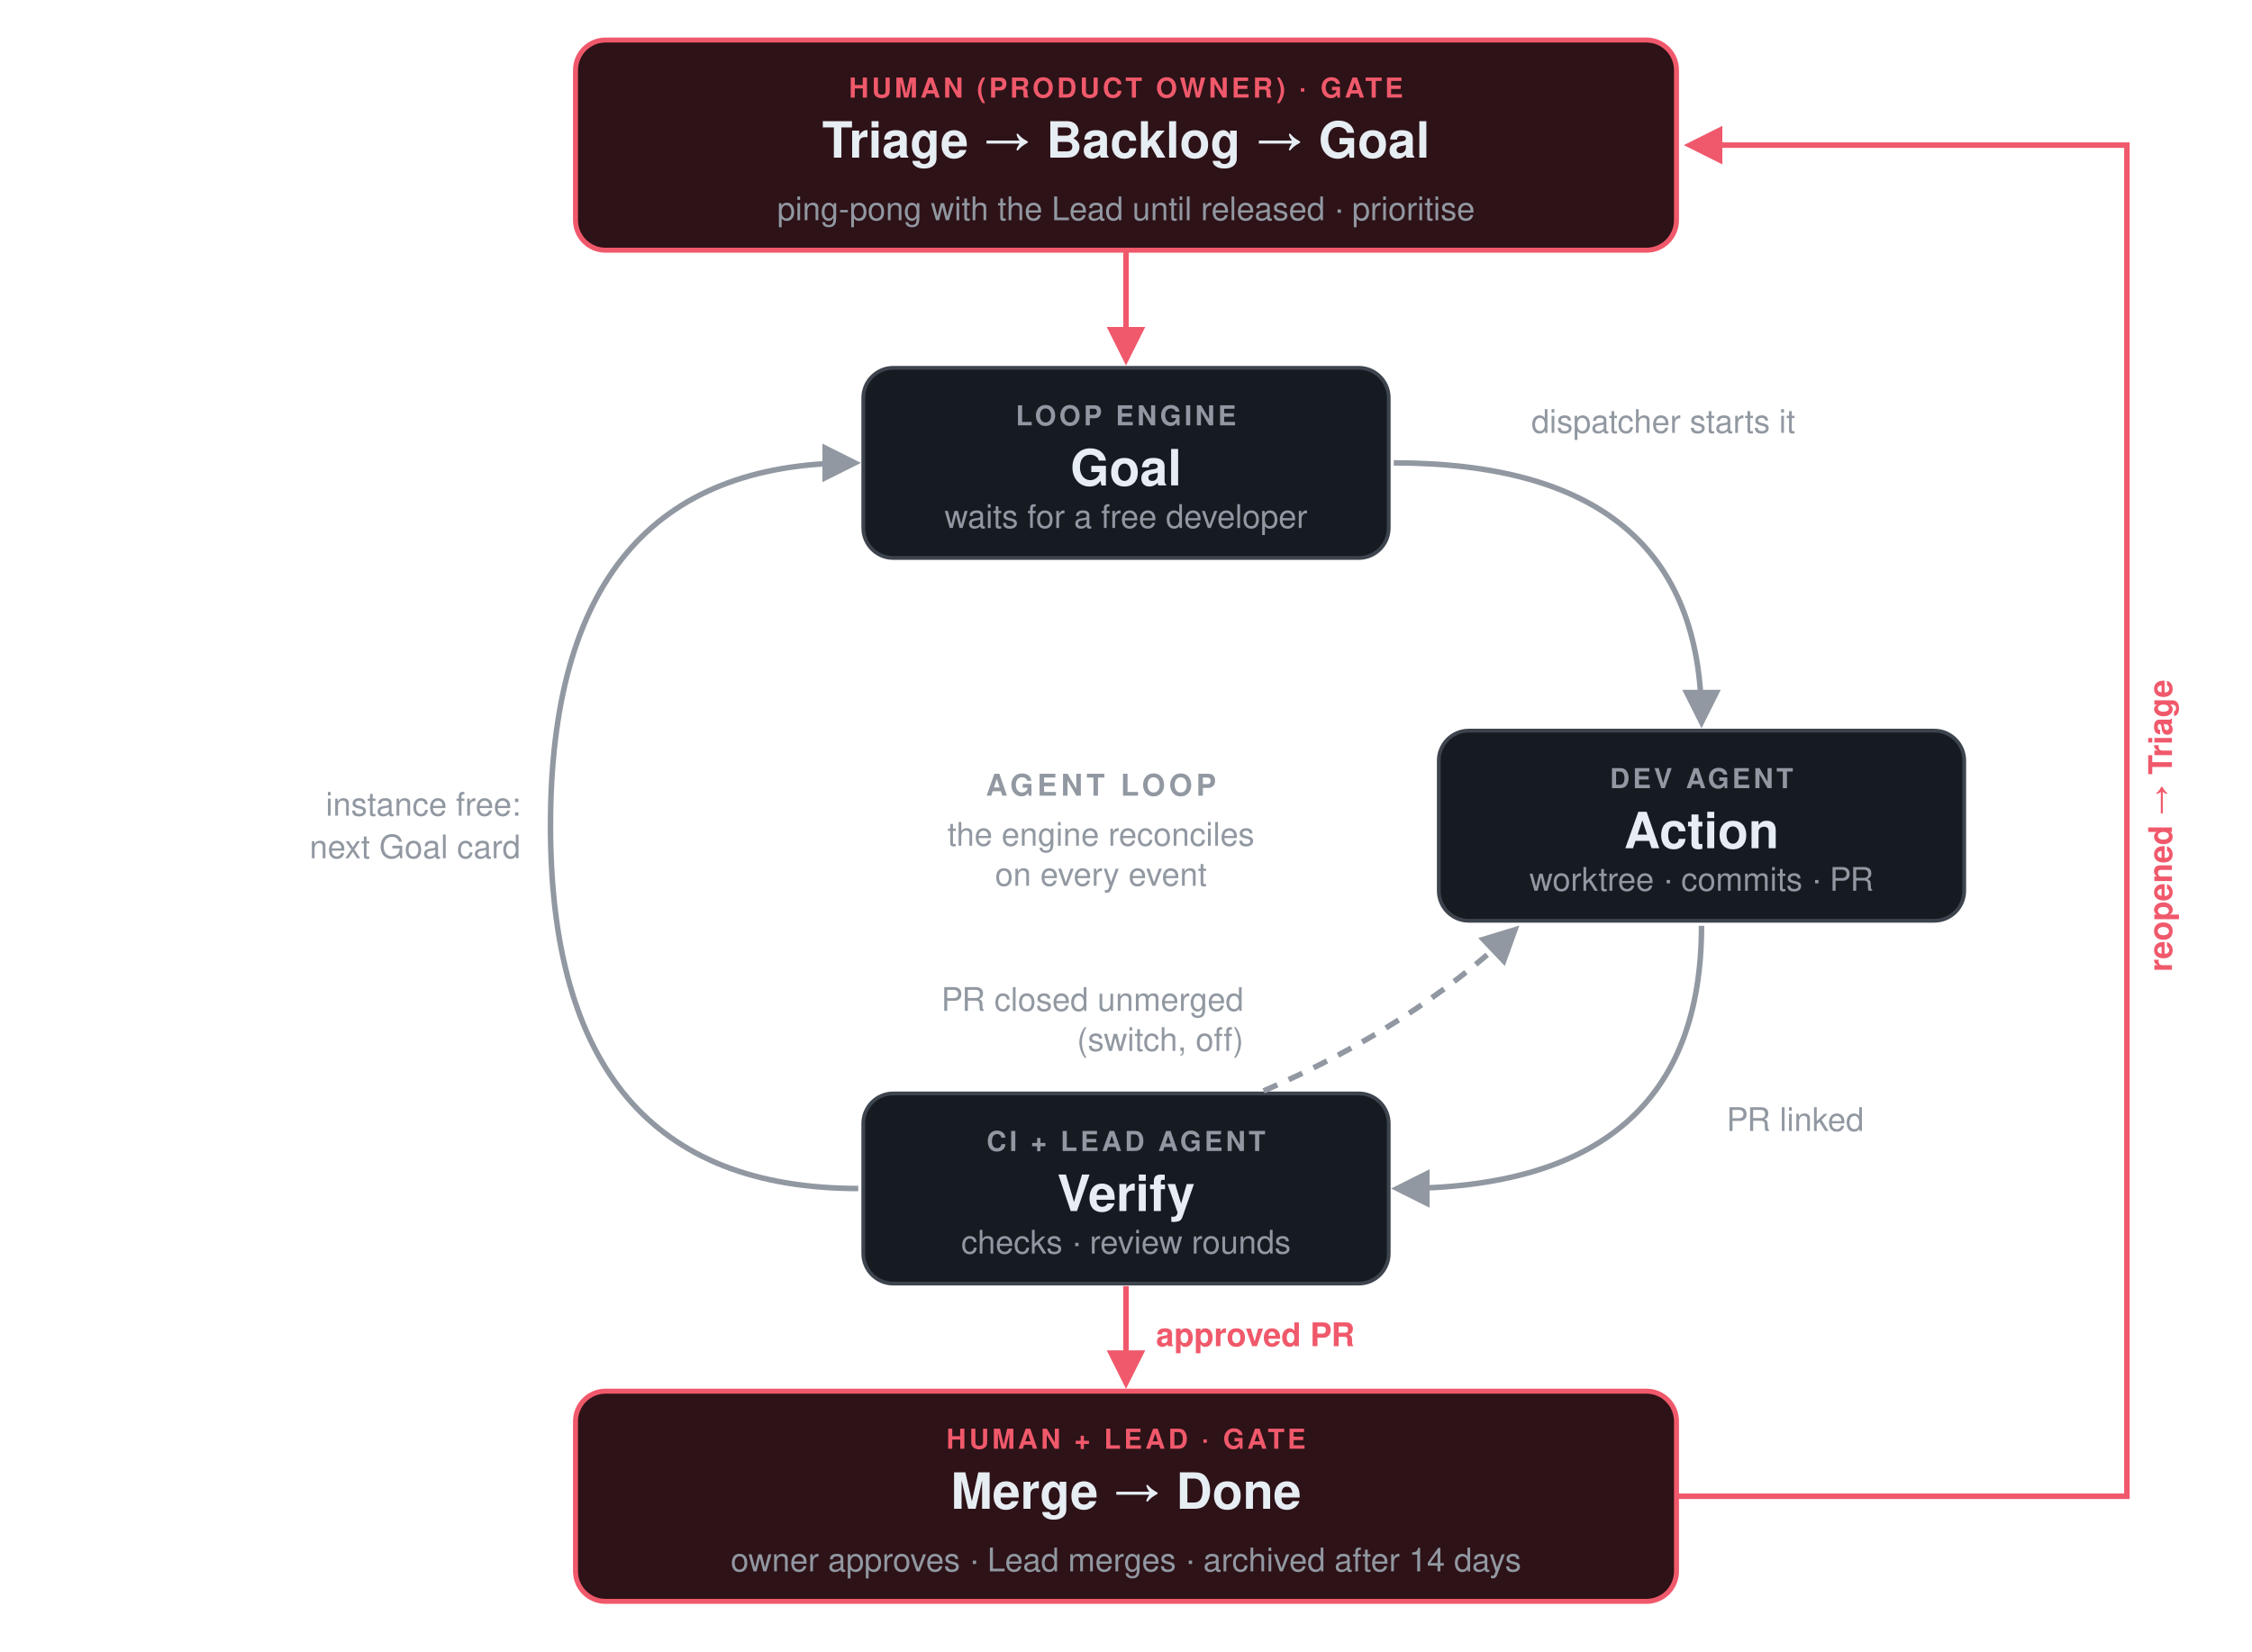
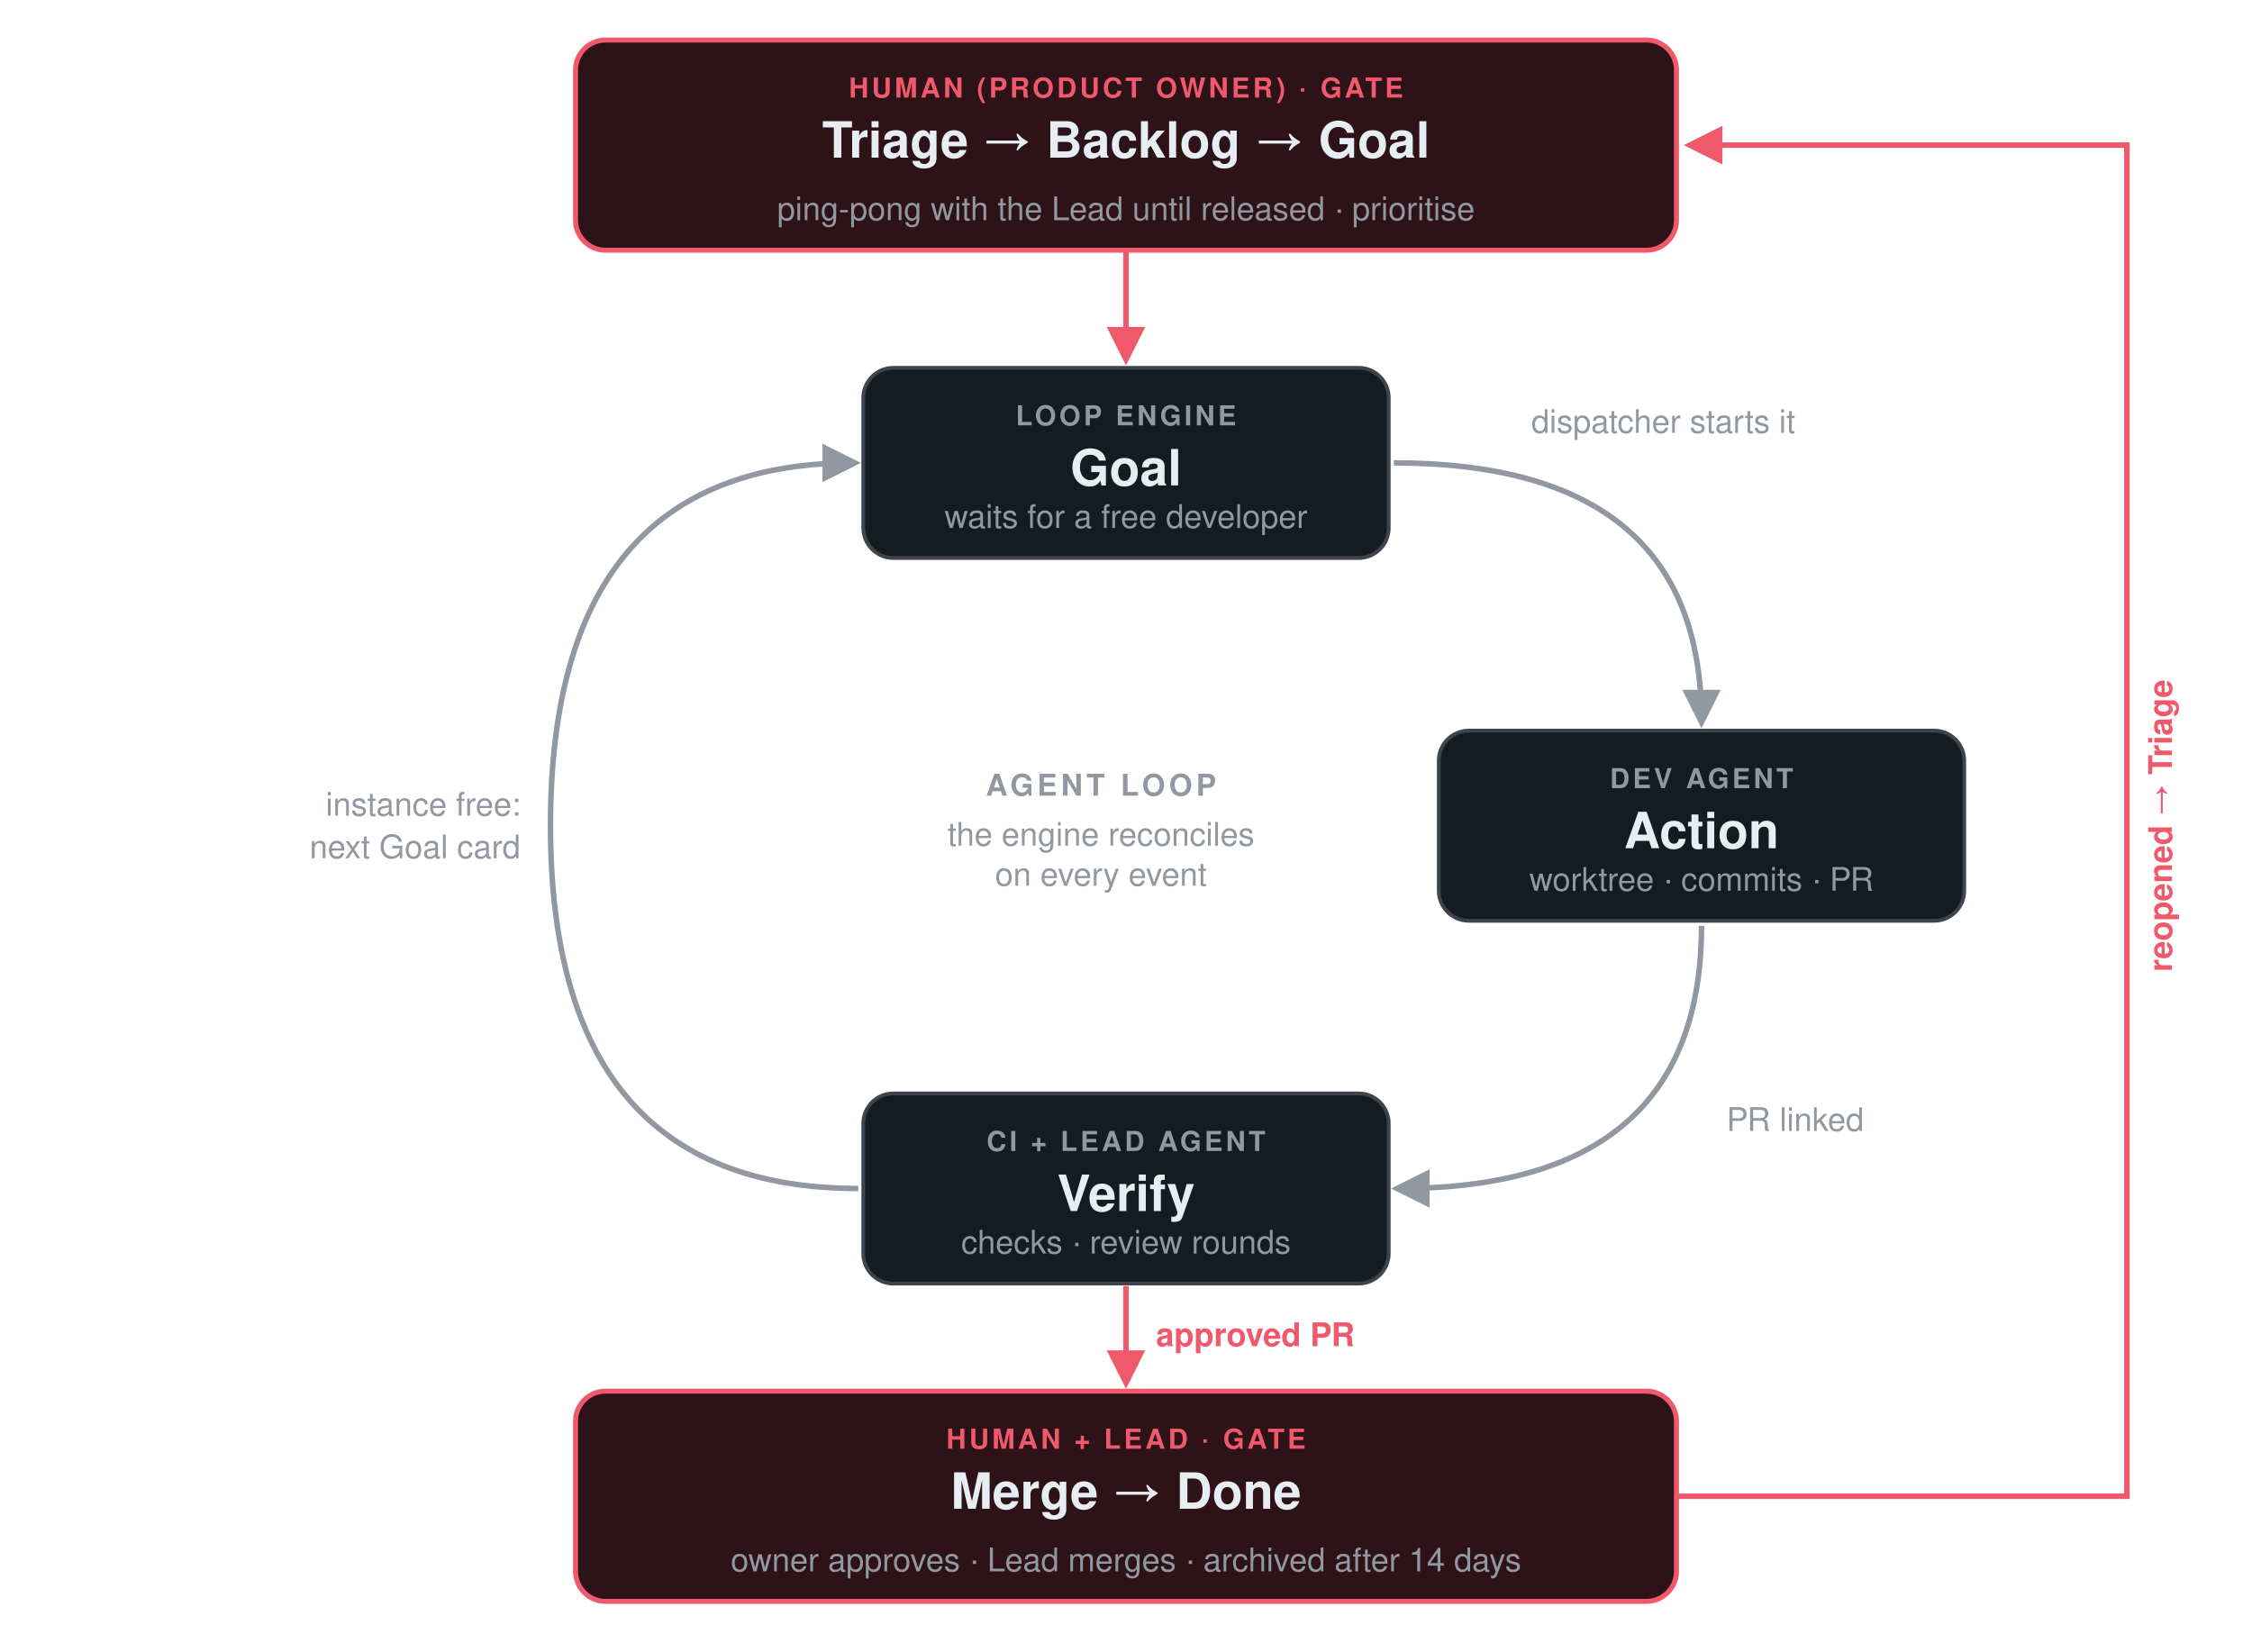
<svg xmlns="http://www.w3.org/2000/svg" viewBox="0 0 900 660" width="900" height="660" role="img" aria-label="Card states of The Loop: two human gates around the agent loop">
  <style>
text{font-family:-apple-system, BlinkMacSystemFont, "Segoe UI", Helvetica, Arial, sans-serif;fill:#e6edf3;text-anchor:middle}
.kick{font-size:11px;font-weight:600;letter-spacing:1.2px;fill:#9198a1}
.redt{fill:#f0596b}
.title{font-size:20px;font-weight:700}
.sub{font-size:13px;fill:#9198a1}
.lbl{font-size:13px;fill:#9198a1}
.lblr{font-size:13px;fill:#f0596b;font-weight:600}
.ring1{font-size:12px;font-weight:700;letter-spacing:1.5px;fill:#9198a1}
.agent{fill:#161b22;stroke:#3d444d;stroke-width:1.5}
.gate{fill:#2d1217;stroke:#f0596b;stroke-width:2}
path{fill:none;stroke-width:2.2}
.a{stroke:#9198a1}
.r{stroke:#f0596b}
.d{stroke:#9198a1;stroke-dasharray:6 5}
</style>
  <defs>
    <marker id="ma" viewBox="0 0 10 10" refX="8" refY="5" markerWidth="7" markerHeight="7" orient="auto">
      <path d="M0,0 L10,5 L0,10 z" style="fill:#9198a1;stroke:none" />
    </marker>
    <marker id="mr" viewBox="0 0 10 10" refX="8" refY="5" markerWidth="7" markerHeight="7" orient="auto">
      <path d="M0,0 L10,5 L0,10 z" style="fill:#f0596b;stroke:none" />
    </marker>
  </defs>
  <rect class="gate" x="230.0" y="16.0" width="440" height="84" rx="12" />
  <text class="kick redt" x="450" y="39.0">HUMAN (PRODUCT OWNER) · GATE</text>
  <text class="title" x="450" y="63.0">Triage → Backlog → Goal</text>
  <text class="sub" x="450" y="88.0">ping-pong with the Lead until released · prioritise</text>
  <path class="r" d="M450,100 V143" marker-end="url(#mr)" />
  <rect class="agent" x="345.0" y="147.0" width="210" height="76" rx="12" />
  <text class="kick" x="450" y="170.0">LOOP ENGINE</text>
  <text class="title" x="450" y="194.0">Goal</text>
  <text class="sub" x="450" y="211.0">waits for a free developer</text>
  <rect class="agent" x="575.0" y="292.0" width="210" height="76" rx="12" />
  <text class="kick" x="680" y="315.0">DEV AGENT</text>
  <text class="title" x="680" y="339.0">Action</text>
  <text class="sub" x="680" y="356.0">worktree · commits · PR</text>
  <rect class="agent" x="345.0" y="437.0" width="210" height="76" rx="12" />
  <text class="kick" x="450" y="460.0">CI + LEAD AGENT</text>
  <text class="title" x="450" y="484.0">Verify</text>
  <text class="sub" x="450" y="501.0">checks · review rounds</text>
  <path class="a" d="M557,185 Q680,185 680,288" marker-end="url(#ma)" />
  <text class="lbl" x="612" y="173" style="text-anchor:start">dispatcher starts it</text>
  <path class="a" d="M680,370 Q680,475 559,475" marker-end="url(#ma)" />
  <text class="lbl" x="690" y="452" style="text-anchor:start">PR linked</text>
  <path class="a" d="M343,475 Q220,475 220,330 Q220,185 341,185" marker-end="url(#ma)" />
  <text class="lbl" x="208" y="326" style="text-anchor:end">instance free:</text>
  <text class="lbl" x="208" y="343" style="text-anchor:end">next Goal card</text>
-   <path class="d" d="M505,436 Q565,410 605,372" marker-end="url(#ma)" />
-   <text class="lbl" x="497" y="404" style="text-anchor:end">PR closed unmerged</text>
-   <text class="lbl" x="497" y="420" style="text-anchor:end">(switch, off)</text>
  <text class="ring1" x="440" y="318">AGENT LOOP</text>
  <text class="lbl" x="440" y="338">the engine reconciles</text>
  <text class="lbl" x="440" y="354">on every event</text>
  <path class="r" d="M450,514 V552" marker-end="url(#mr)" />
  <text class="lblr" x="462" y="538" style="text-anchor:start">approved PR</text>
  <rect class="gate" x="230.0" y="556.0" width="440" height="84" rx="12" />
  <text class="kick redt" x="450" y="579.0">HUMAN + LEAD · GATE</text>
  <text class="title" x="450" y="603.0">Merge → Done</text>
  <text class="sub" x="450" y="628.0">owner approves · Lead merges · archived after 14 days</text>
  <path class="r" d="M670,598 H850 V58 H676" marker-end="url(#mr)" />
  <text class="lblr" transform="translate(868,330) rotate(-90)">reopened → Triage</text>
</svg>
